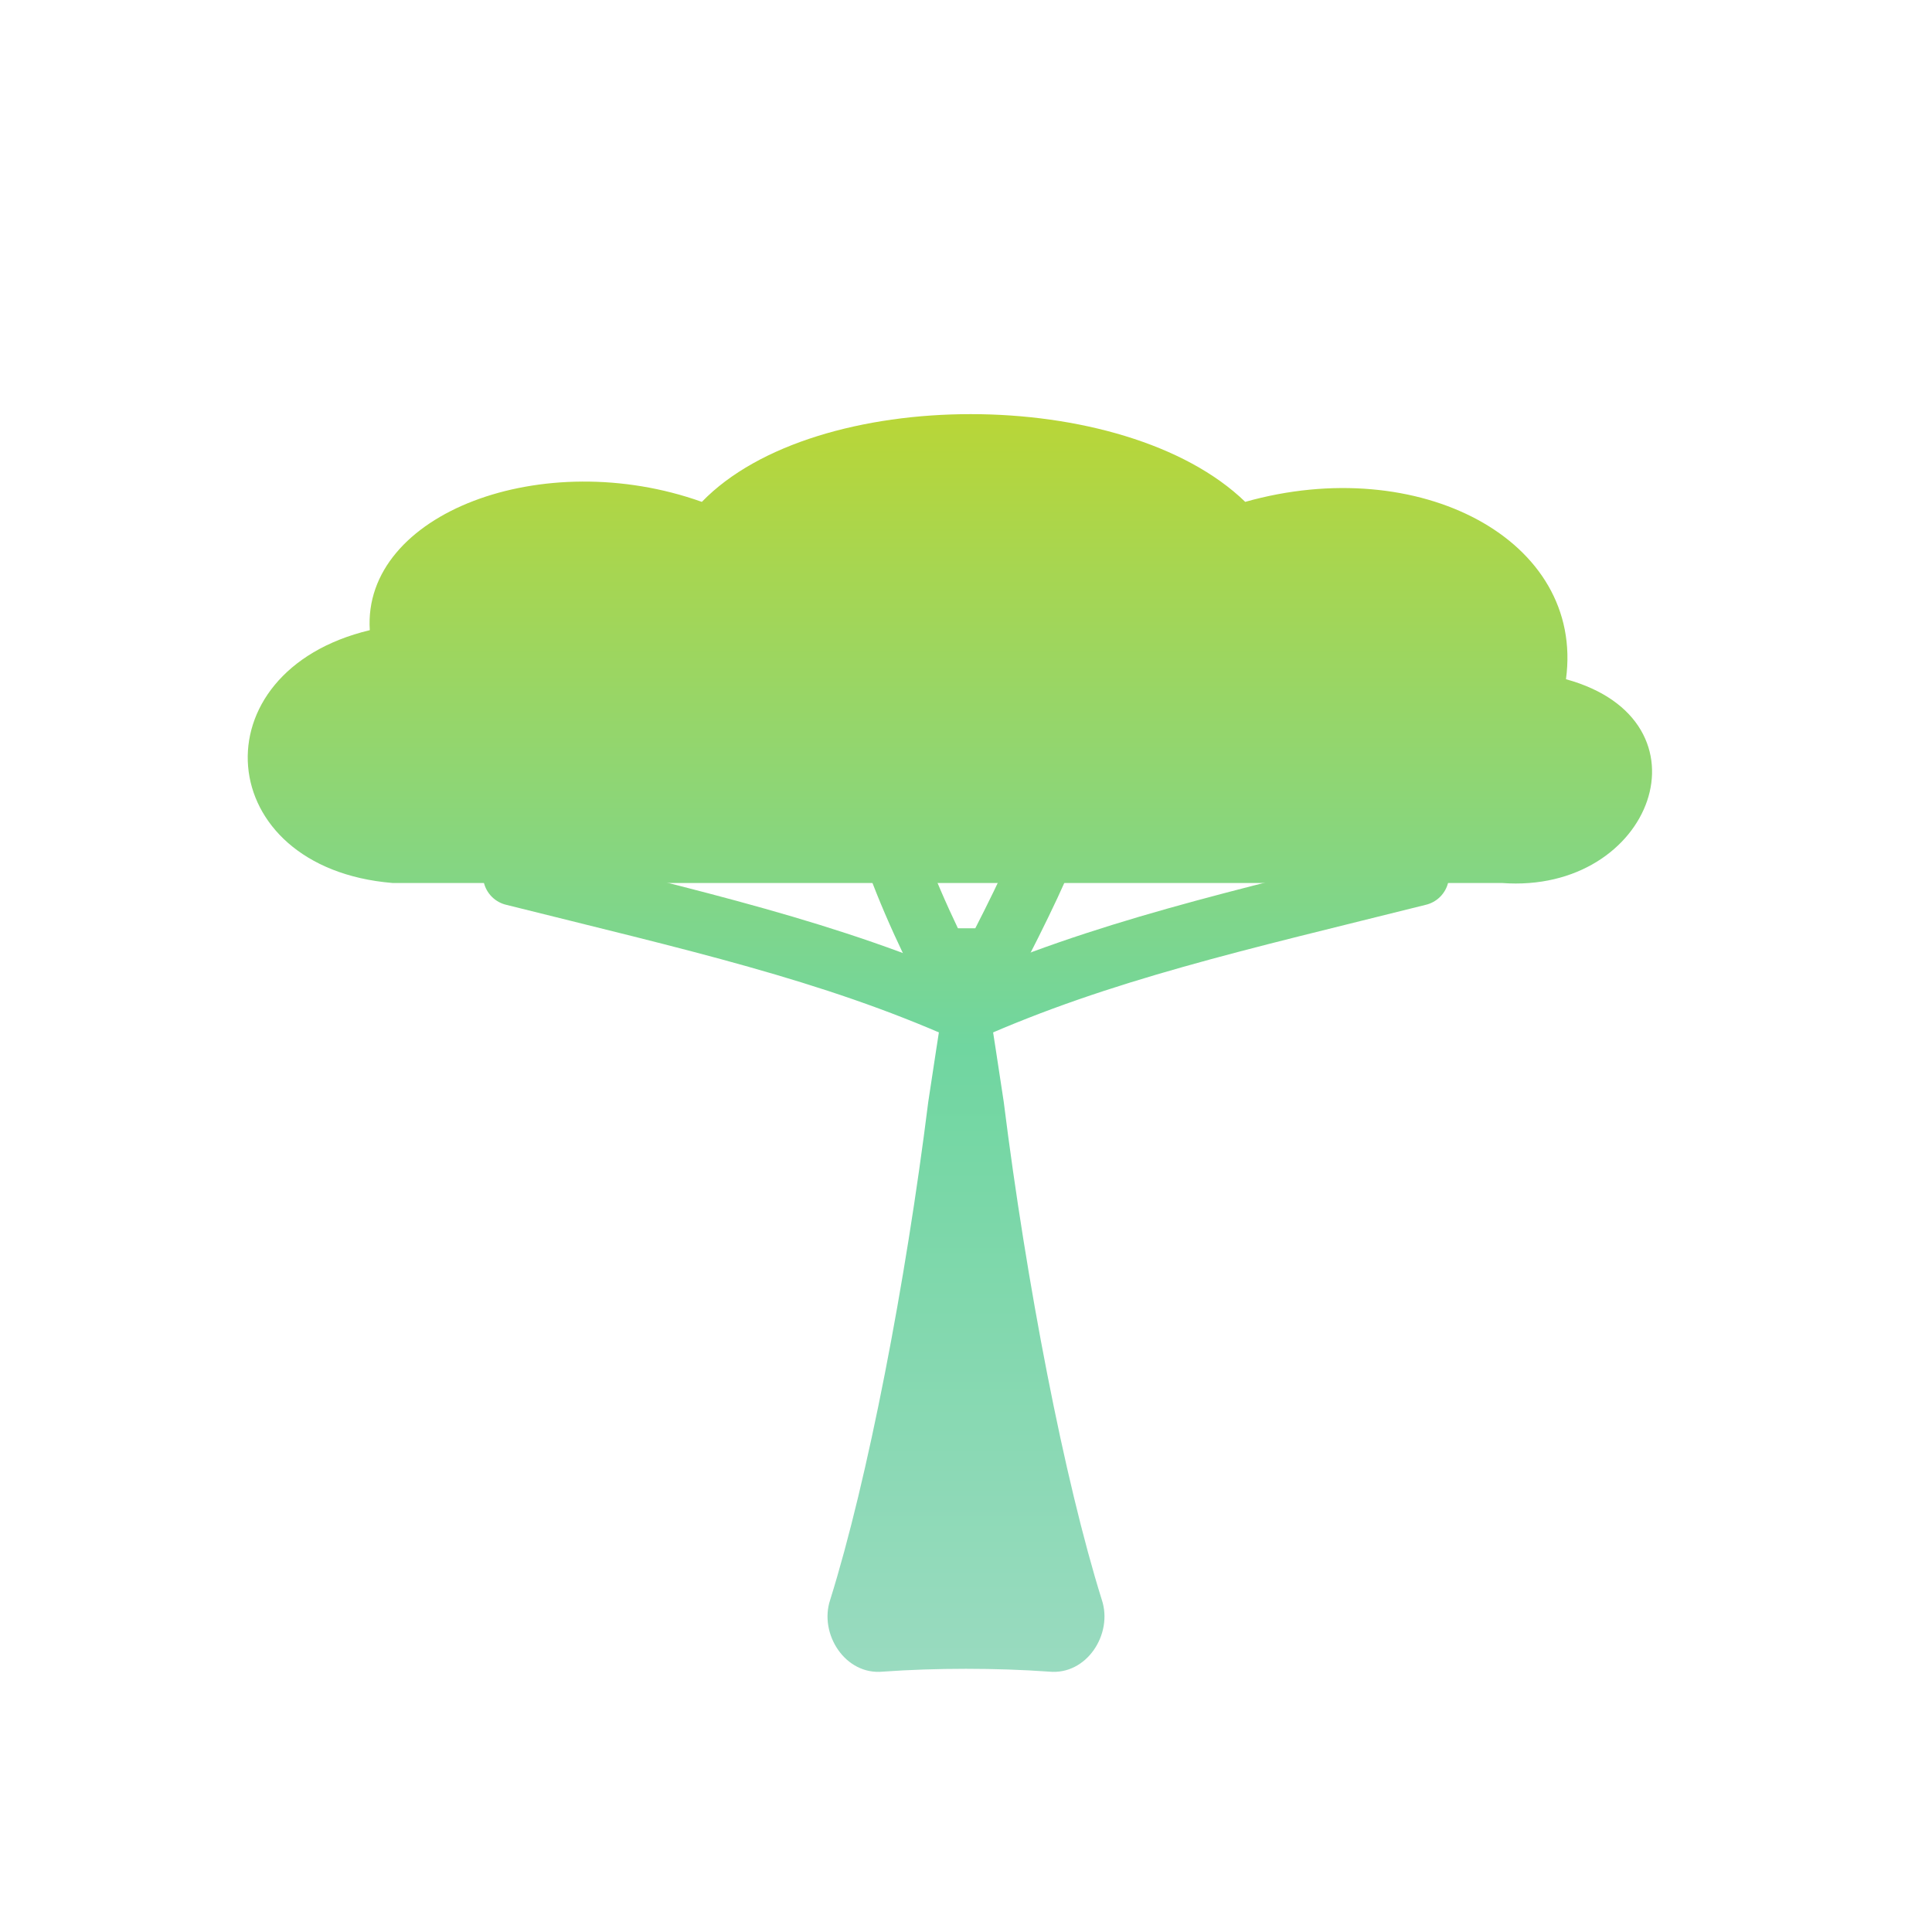
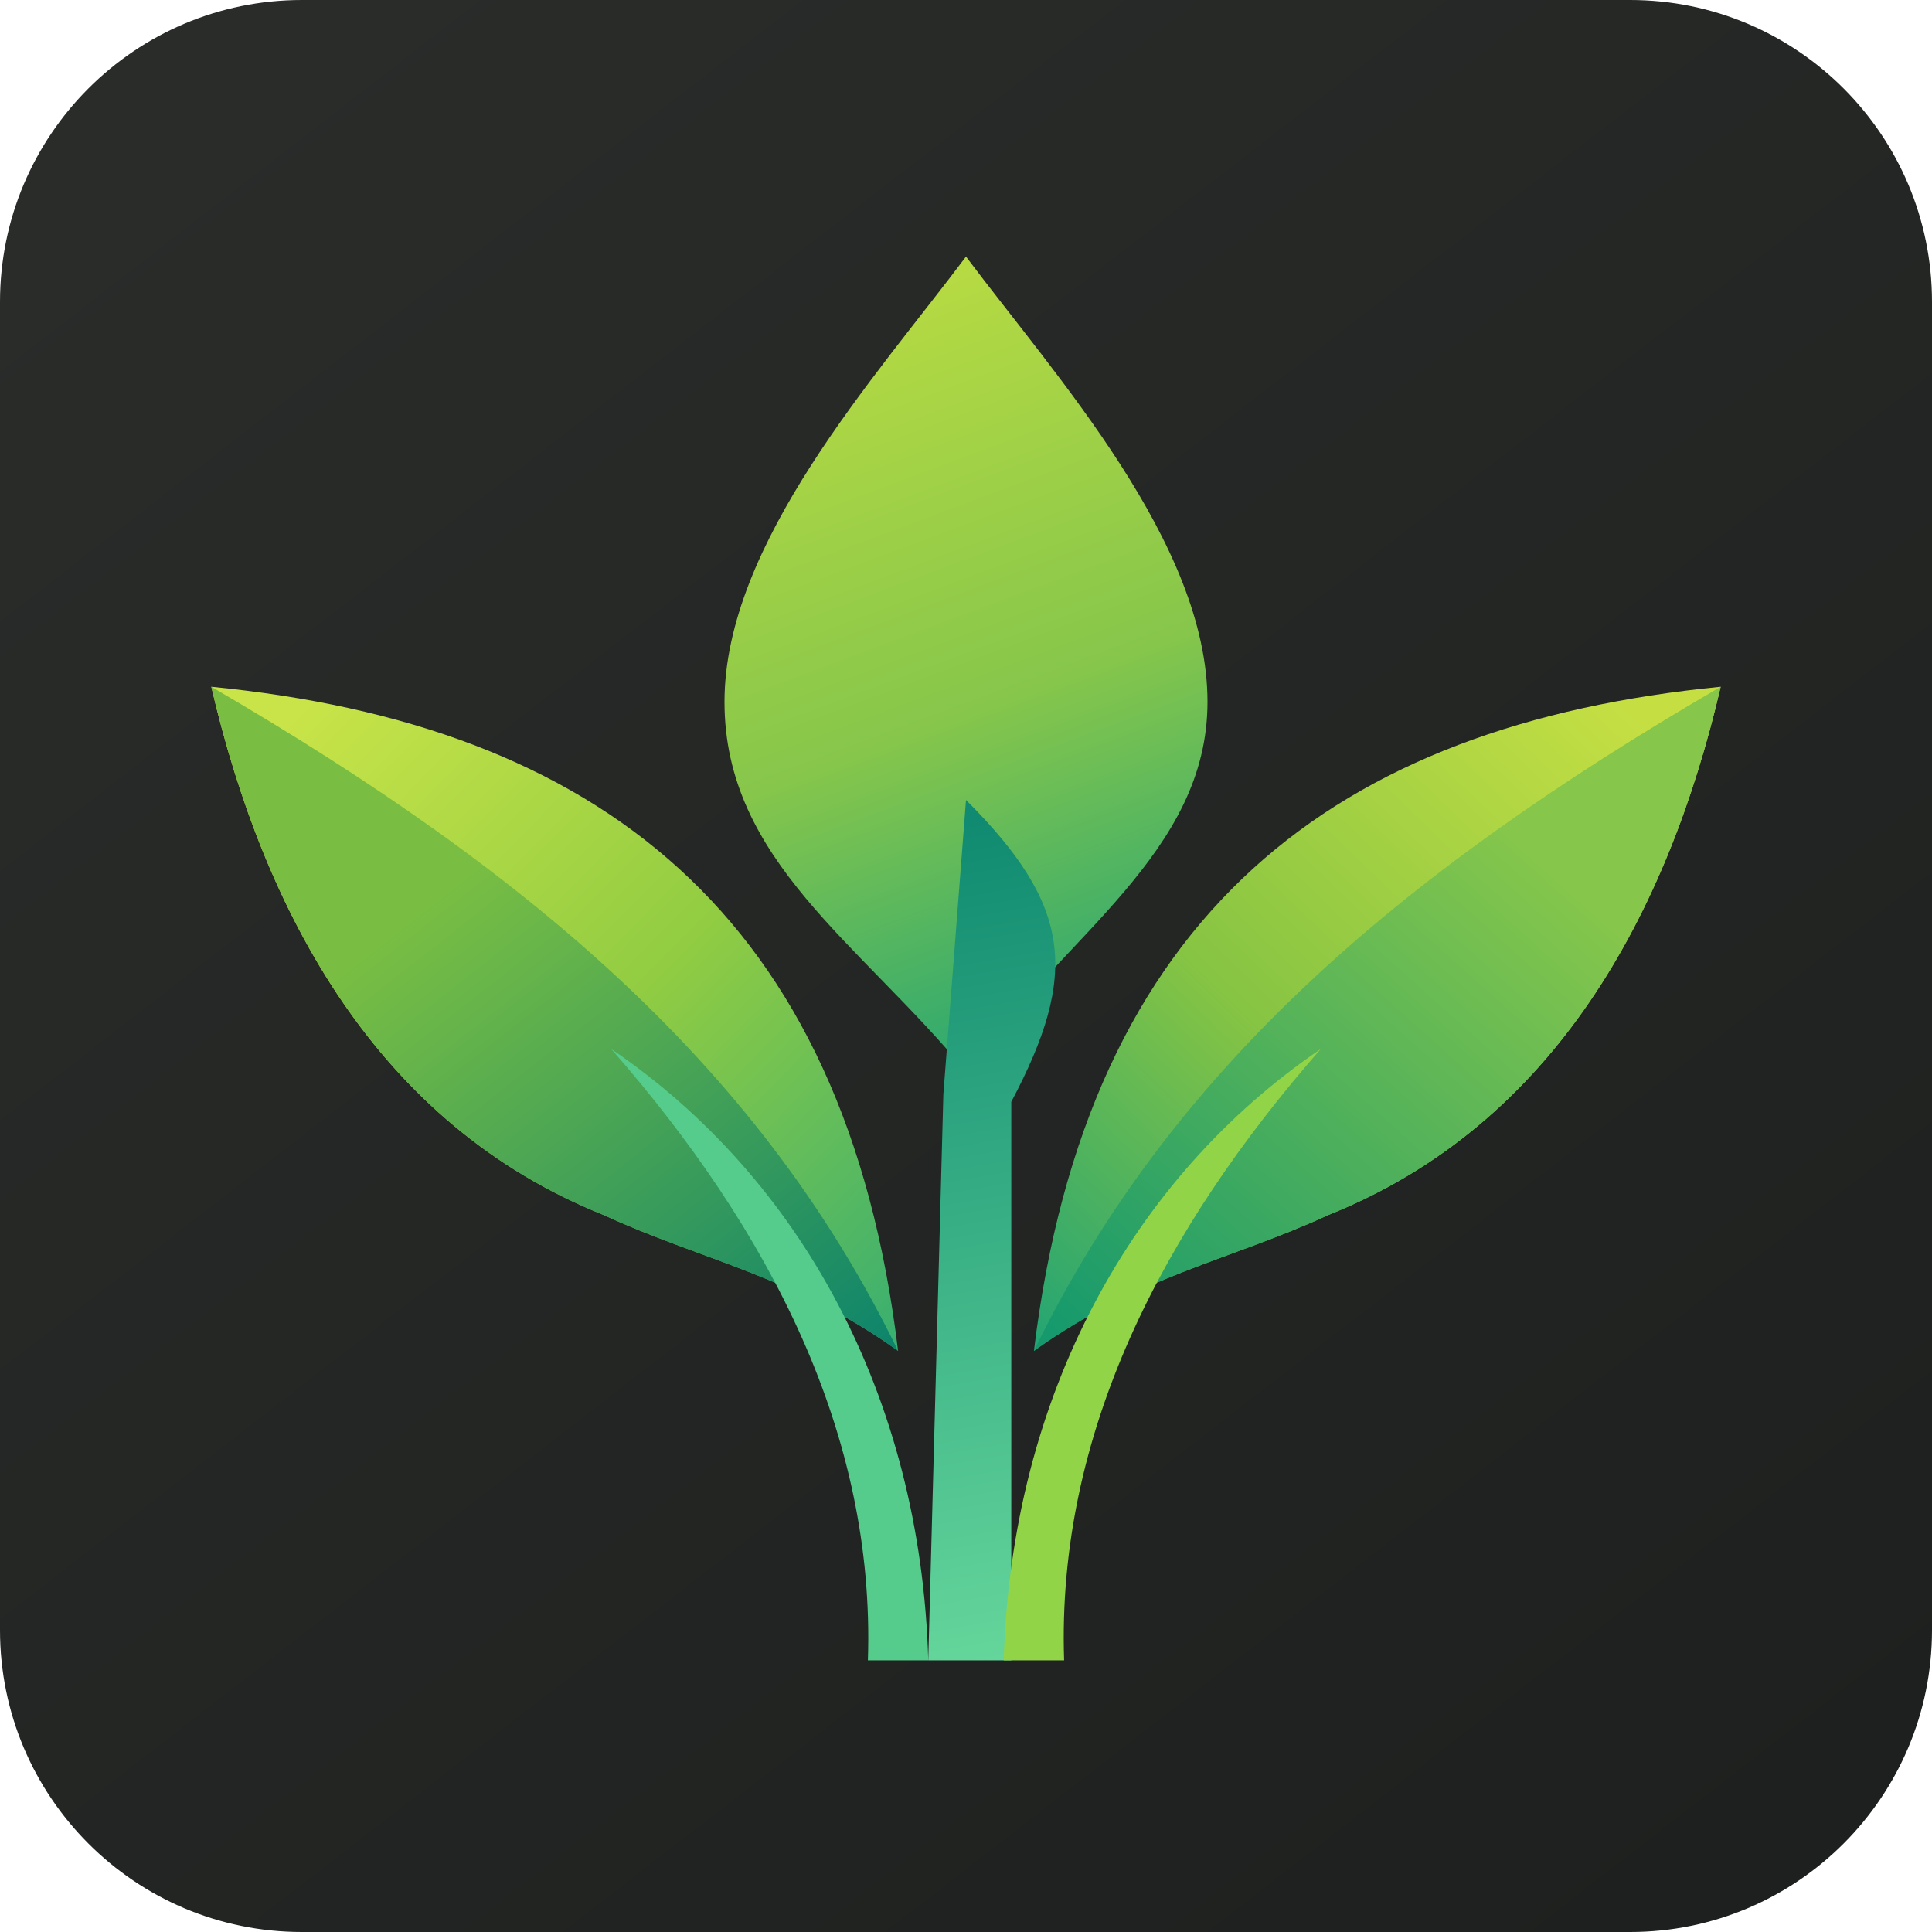
- <svg xmlns="http://www.w3.org/2000/svg" width="100%" height="100%" viewBox="0 0 512 512" version="1.1" style="fill-rule:evenodd;clip-rule:evenodd;stroke-linecap:round;stroke-linejoin:round;">
-   <g fill="none" stroke="url(#_TreeGrad)" stroke-width="16">
-     <path d="M256,268 C220,252 184,244 136,232" />
-     <path d="M256,268 C292,252 328,244 376,232" />
-     <path d="M256,268 C238,234 230,212 228,184" />
-     <path d="M256,268 C274,234 284,214 288,188" />
-   </g>
-   <path d="M253,246 C251,260 249,272 246,292 C240,340 230,392 220,424 C217,433 224,444 234,443 C248,442 264,442 278,443 C288,444 295,433 292,424 C282,392 272,340 266,292 C263,272 261,260 259,246 Z" style="fill:url(#_TreeGrad);" />
-   <path d="M104,234 C56,230 52,178 98,167 C96,136 144,118 186,133 C216,102 298,102 330,133 C376,120 420,143 415,180 C455,191 438,237 398,234 Z" style="fill:url(#_TreeGrad);" />
+ <svg xmlns="http://www.w3.org/2000/svg" width="256" height="256" viewBox="0 0 256 256" fill="none">
  <defs>
-     <linearGradient id="_TreeGrad" x1="0" y1="100" x2="0" y2="455" gradientUnits="userSpaceOnUse">
-       <stop offset="0" style="stop-color:rgb(189,214,49);stop-opacity:1" />
-       <stop offset="0.5" style="stop-color:rgb(112,214,160);stop-opacity:1" />
-       <stop offset="1" style="stop-color:rgb(156,219,194);stop-opacity:1" />
+     <linearGradient id="tile" x1="32" y1="8" x2="224" y2="256" gradientUnits="userSpaceOnUse">
+       <stop stop-color="#292C29" />
+       <stop offset="1" stop-color="#1D201E" />
+     </linearGradient>
+     <linearGradient id="crown" x1="108" y1="40" x2="145" y2="139" gradientUnits="userSpaceOnUse">
+       <stop stop-color="#B8DB42" />
+       <stop offset=".55" stop-color="#86C64B" />
+       <stop offset="1" stop-color="#25A674" />
+     </linearGradient>
+     <linearGradient id="left" x1="35" y1="98" x2="119" y2="181" gradientUnits="userSpaceOnUse">
+       <stop stop-color="#C9E448" />
+       <stop offset=".5" stop-color="#91CC42" />
+       <stop offset="1" stop-color="#36AE72" />
+     </linearGradient>
+     <linearGradient id="leftFold" x1="60" y1="117" x2="115" y2="187" gradientUnits="userSpaceOnUse">
+       <stop stop-color="#79BE43" />
+       <stop offset="1" stop-color="#07816D" />
+     </linearGradient>
+     <linearGradient id="right" x1="220" y1="98" x2="139" y2="182" gradientUnits="userSpaceOnUse">
+       <stop stop-color="#C5DF43" />
+       <stop offset=".55" stop-color="#86C443" />
+       <stop offset="1" stop-color="#21A475" />
+     </linearGradient>
+     <linearGradient id="rightFold" x1="207" y1="117" x2="147" y2="184" gradientUnits="userSpaceOnUse">
+       <stop stop-color="#85C64B" />
+       <stop offset="1" stop-color="#15996D" />
+     </linearGradient>
+     <linearGradient id="stem" x1="117" y1="111" x2="136" y2="220" gradientUnits="userSpaceOnUse">
+       <stop stop-color="#108B71" />
+       <stop offset="1" stop-color="#65D69B" />
    </linearGradient>
  </defs>
+   <rect width="256" height="256" rx="40" fill="url(#tile)" />
+   <path d="M128 34C116 50 96 72 96 93C96 114 114 125 128 142C141 124 160 113 160 93C160 72 140 50 128 34Z" fill="url(#crown)" />
+   <path d="M128 106C142 120 143 129 134 146L134 220H123L125 145Z" fill="url(#stem)" />
+   <path d="M28 91C79 96 112 121 119 179C105 169 93 167 80 161C50 149 35 121 28 91Z" fill="url(#left)" />
+   <path d="M28 91C71 116 101 142 119 179C105 169 93 167 80 161C50 149 35 121 28 91Z" fill="url(#leftFold)" />
+   <path d="M228 91C177 96 144 121 137 179C151 169 163 167 176 161C206 149 221 121 228 91Z" fill="url(#right)" />
+   <path d="M228 91C185 116 155 142 137 179C151 169 163 167 176 161C206 149 221 121 228 91Z" fill="url(#rightFold)" />
+   <path d="M81 139C106 156 122 185 123 220H115C116 190 102 163 81 139Z" fill="#55CC8C" />
+   <path d="M175 139C150 156 134 185 133 220H141C140 190 154 163 175 139Z" fill="#92D448" />
</svg>
